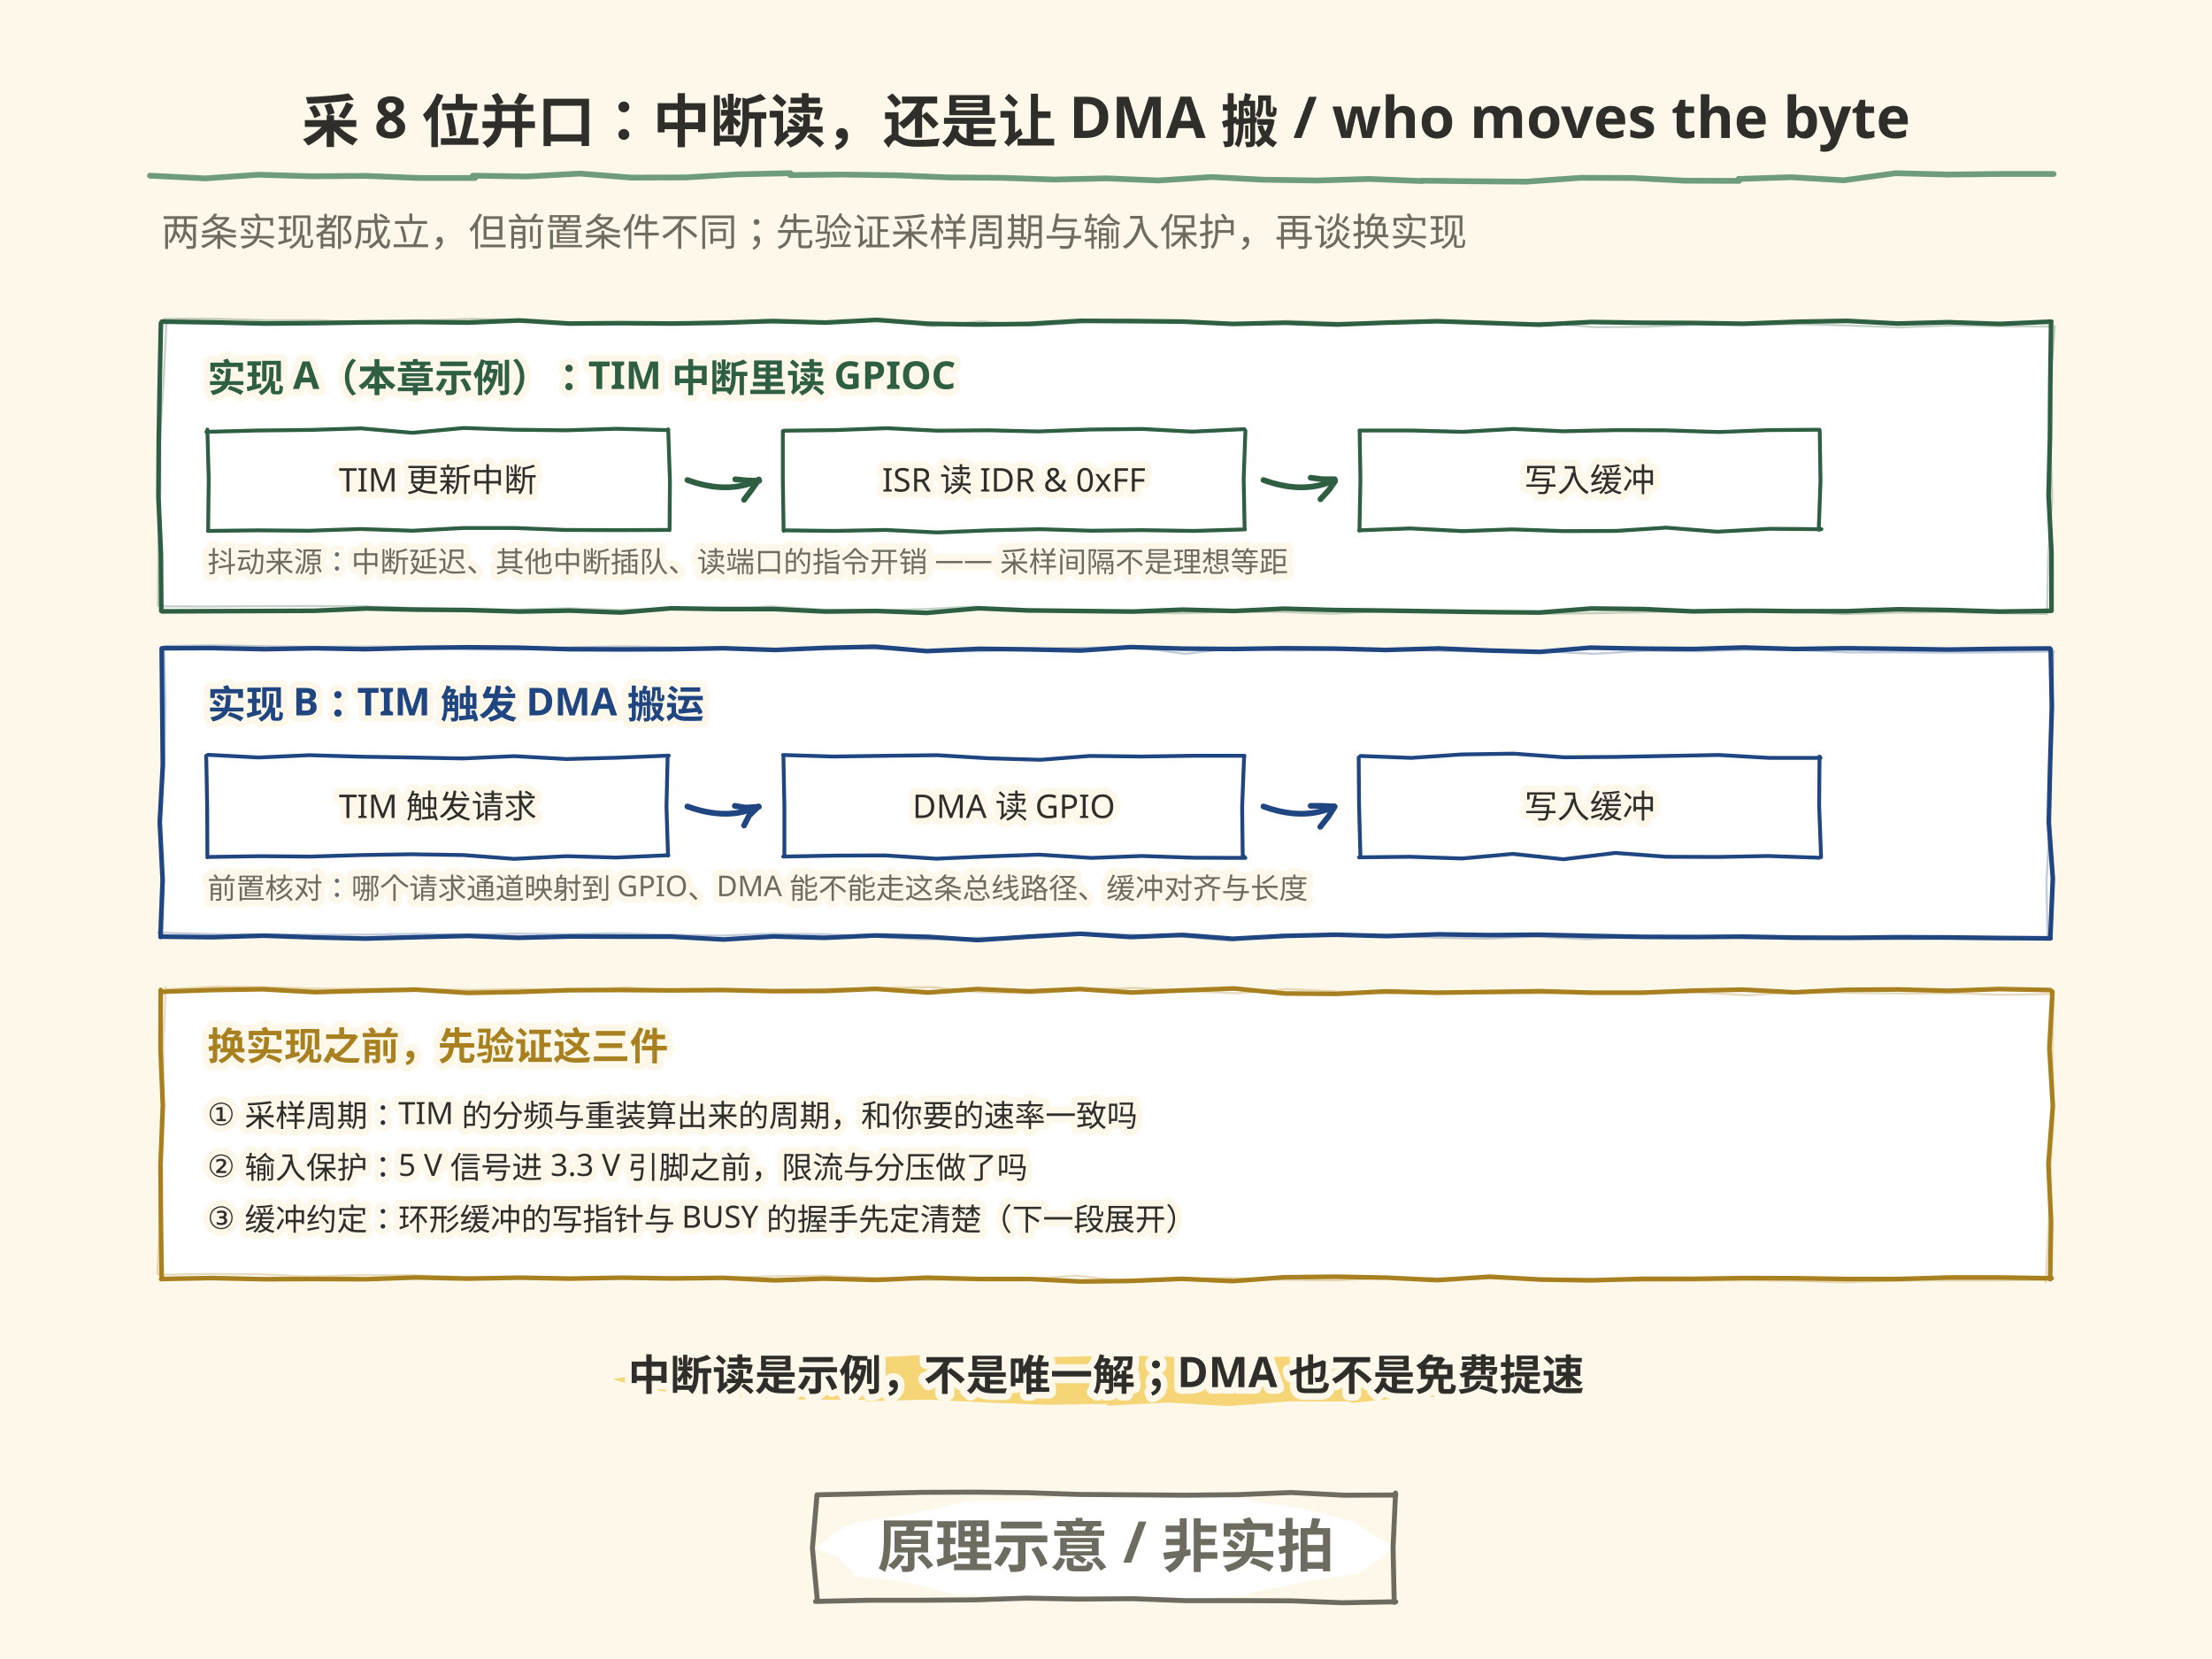
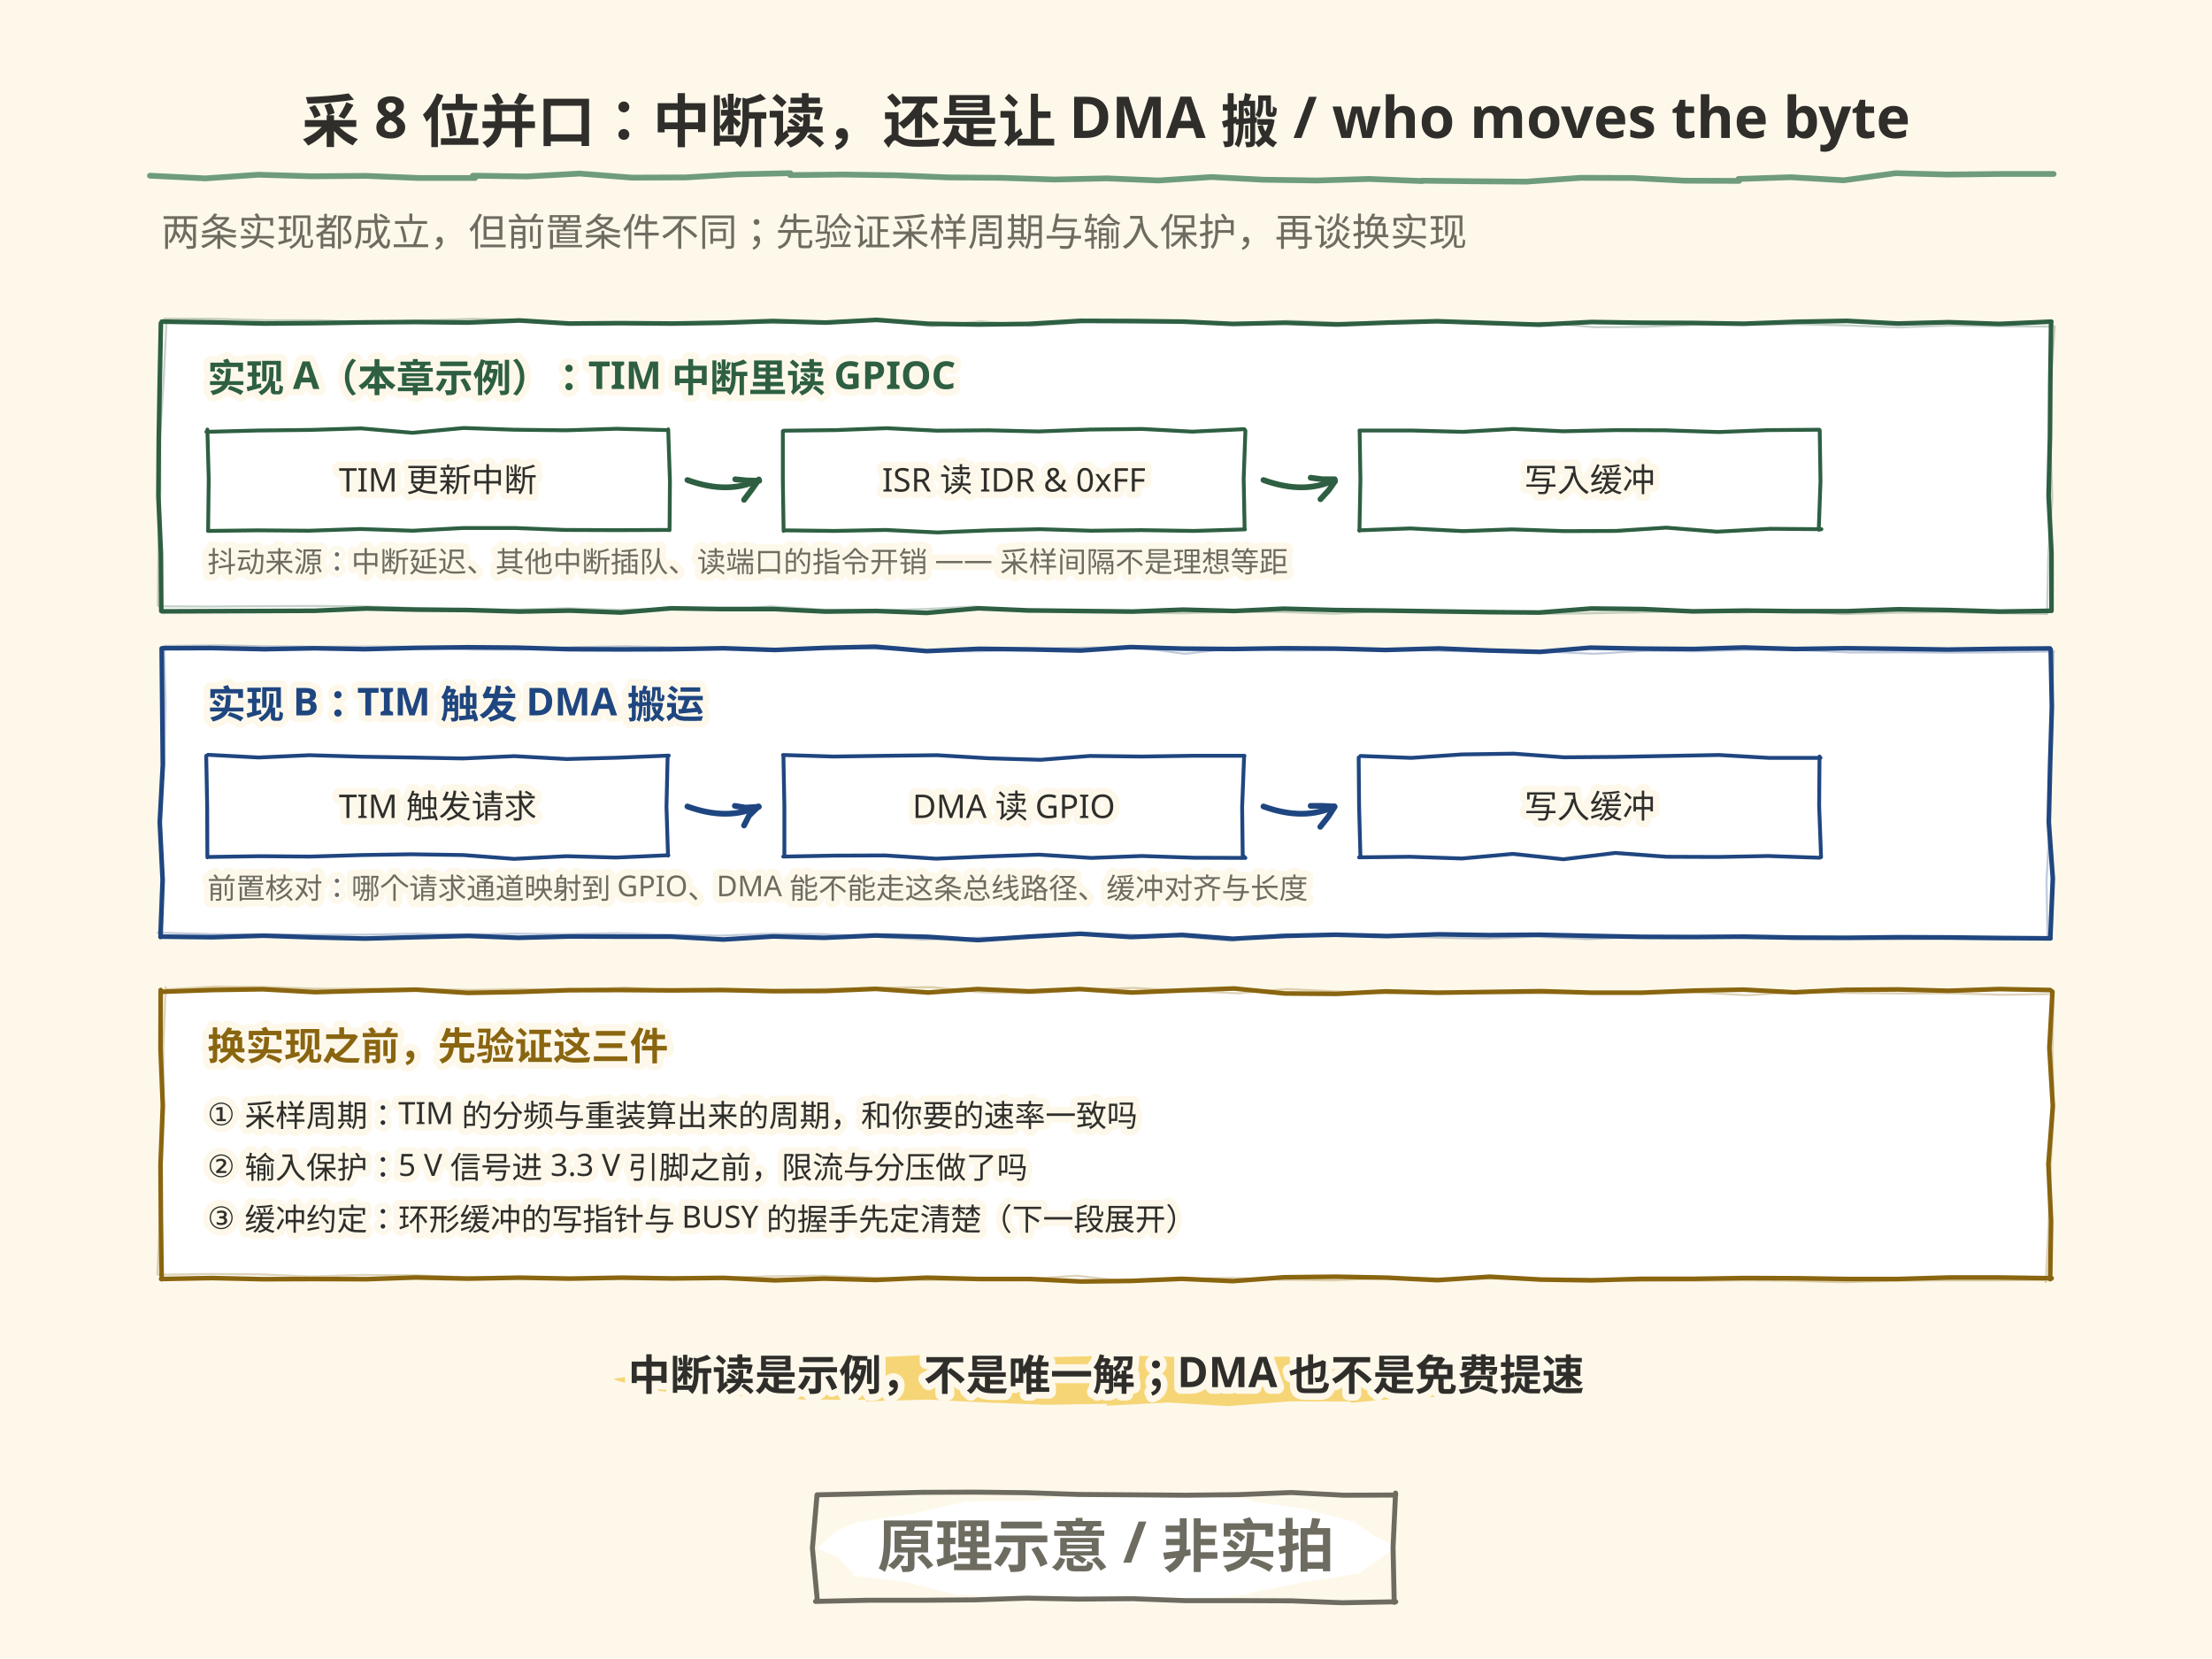
<svg xmlns="http://www.w3.org/2000/svg" width="1152" height="864" viewBox="0 0 1152 864">
  <style>text{dominant-baseline:alphabetic} .t-halo{paint-order:stroke;stroke:#FDF8EA;stroke-width:7px; stroke-linejoin:round}</style>
  <rect width="1152" height="864" fill="#FDF8EA" />
-   <text x="84" y="128" font-family="'Segoe Print','Comic Sans MS','Microsoft YaHei','PingFang SC',sans-serif" font-size="20" fill="#6E6B60" class="t-halo">两条实现都成立，但前置条件不同；先验证采样周期与输入保护，再谈换实现</text>
-   <rect x="84" y="168" width="984" height="150" rx="6" fill="#FFFFFF" />
-   <path d="M84.3 167.5 L111.1 167.9 L137.7 168.5 L164.1 168.3 L190.3 167.9 L216.7 167.7 L243.6 168.0 L270.5 166.9 L296.5 168.5 L322.9 168.3 L350.4 168.5 L376.2 168.1 L402.5 167.2 L430.0 168.0 L456.5 166.6 L483.4 168.6 L509.7 169.0 L535.5 168.7 L562.7 167.1 L589.6 167.2 L616.4 167.5 L642.0 168.7 L669.2 168.1 L696.3 169.0 L722.8 168.0 L748.4 167.3 L775.5 168.2 L801.5 169.1 L828.9 167.7 L855.5 168.1 L882.0 168.2 L908.0 168.6 L934.9 167.6 L961.8 167.1 L988.4 168.5 L1014.8 167.8 L1041.3 168.7 L1068.3 167.5 L1068.2 168.1 L1067.8 198.6 L1067.6 227.5 L1066.9 258.1 L1068.4 287.8 L1068.4 318.1 L1068.3 318.1 L1041.6 318.5 L1014.9 317.7 L988.6 317.3 L961.8 318.3 L935.4 318.3 L909.0 318.0 L881.7 318.4 L855.7 317.2 L828.7 316.9 L801.7 319.0 L775.4 318.8 L749.1 318.4 L722.2 318.0 L695.1 317.7 L668.6 317.0 L642.7 318.2 L616.1 317.5 L589.9 318.5 L562.3 318.2 L535.6 317.9 L509.6 316.8 L482.6 319.2 L456.4 318.2 L430.0 318.5 L403.2 317.2 L376.1 317.2 L349.4 316.8 L323.3 319.0 L296.8 318.0 L270.6 318.5 L243.4 317.7 L217.1 317.5 L190.9 316.9 L163.7 318.1 L137.0 318.2 L110.6 318.3 L84.5 318.4 L84.0 318.2 L83.8 288.4 L82.5 258.4 L82.7 228.6 L83.2 198.5 L83.8 168.3" fill="none" stroke="#2E5F42" stroke-width="2.4" stroke-linecap="round" stroke-linejoin="round" opacity="1.0" />
+   <text x="84" y="128" font-family="'Segoe Print','STKaiti','KaiTi','Microsoft YaHei','PingFang SC',sans-serif" font-size="20" fill="#6E6B60" class="t-halo">两条实现都成立，但前置条件不同；先验证采样周期与输入保护，再谈换实现</text>
+   <path d="M84.3 167.5 L111.1 167.9 L137.7 168.5 L164.1 168.3 L190.3 167.9 L216.7 167.7 L243.6 168.0 L270.5 166.9 L296.5 168.5 L322.9 168.3 L350.4 168.5 L376.2 168.1 L402.5 167.2 L430.0 168.0 L456.5 166.6 L483.4 168.6 L509.7 169.0 L535.5 168.7 L562.7 167.1 L589.6 167.2 L616.4 167.5 L642.0 168.7 L669.2 168.1 L696.3 169.0 L722.8 168.0 L748.4 167.3 L775.5 168.2 L801.5 169.1 L828.9 167.7 L855.5 168.1 L882.0 168.2 L908.0 168.6 L934.9 167.6 L961.8 167.1 L988.4 168.5 L1014.8 167.8 L1041.3 168.7 L1068.3 167.5 L1068.2 168.1 L1067.8 198.6 L1067.6 227.5 L1066.9 258.1 L1068.4 287.8 L1068.4 318.1 L1068.3 318.1 L1041.6 318.5 L1014.9 317.7 L988.6 317.3 L961.8 318.3 L935.4 318.3 L909.0 318.0 L881.7 318.4 L855.7 317.2 L828.7 316.9 L801.7 319.0 L775.4 318.8 L749.1 318.4 L722.2 318.0 L695.1 317.7 L668.6 317.0 L642.7 318.2 L616.1 317.5 L589.9 318.5 L562.3 318.2 L535.6 317.9 L509.6 316.8 L482.6 319.2 L456.4 318.2 L430.0 318.5 L403.2 317.2 L376.1 317.2 L349.4 316.8 L323.3 319.0 L296.8 318.0 L270.6 318.5 L243.4 317.7 L217.1 317.5 L190.9 316.9 L163.7 318.1 L137.0 318.2 L110.6 318.3 L84.5 318.4 L84.0 318.2 L83.8 288.4 L82.5 258.4 L82.7 228.6 L83.2 198.5 L83.8 168.3" fill="#FFFFFF" stroke="#2E5F42" stroke-width="2.4" stroke-linecap="round" stroke-linejoin="round" opacity="1.0" />
  <path d="M85.6 166.0 L112.9 166.1 L139.0 166.8 L165.7 166.8 L192.2 167.9 L218.5 167.0 L245.9 166.1 L272.3 166.6 L299.2 168.4 L325.5 168.2 L351.4 168.1 L378.6 167.3 L404.7 168.3 L431.5 167.7 L458.6 166.8 L485.3 169.9 L510.9 167.4 L537.5 169.7 L565.0 167.7 L591.3 167.9 L617.5 167.6 L644.2 168.6 L670.5 167.1 L697.6 168.1 L724.0 168.0 L750.5 167.8 L777.3 168.9 L804.2 168.1 L830.5 170.4 L857.1 170.2 L883.7 169.1 L910.5 169.1 L936.6 168.8 L962.7 169.5 L989.2 170.5 L1015.9 169.5 L1042.3 169.9 L1068.9 170.1 L1070.1 170.0 L1067.8 200.5 L1067.8 230.1 L1068.8 259.2 L1066.7 289.4 L1066.1 319.8 L1065.5 319.7 L1039.3 319.3 L1013.0 318.8 L986.4 319.1 L959.5 319.8 L933.2 318.1 L906.4 319.0 L880.1 318.2 L853.4 318.9 L827.1 319.4 L800.1 319.7 L773.4 318.0 L747.2 318.3 L720.6 318.2 L694.5 319.6 L667.1 318.7 L641.2 318.6 L614.6 319.4 L587.7 318.9 L560.5 317.8 L534.2 318.6 L507.6 315.9 L481.8 317.2 L454.2 317.9 L428.7 317.5 L401.4 315.8 L375.0 317.8 L348.3 317.0 L322.1 317.6 L295.3 316.8 L268.4 317.5 L241.8 317.3 L215.2 316.6 L189.1 315.8 L162.0 315.6 L136.1 315.7 L109.0 315.9 L82.9 315.8 L82.3 315.4 L82.5 285.7 L83.5 255.7 L83.4 226.7 L85.3 196.8 L86.7 167.2" fill="none" stroke="#2E5F42" stroke-width="1.1" stroke-linecap="round" stroke-linejoin="round" opacity="0.28" />
-   <text x="108" y="204" font-family="'Segoe Print','Comic Sans MS','Microsoft YaHei','PingFang SC',sans-serif" font-size="20" font-weight="bold" fill="#2E5F42" class="t-halo">实现 A（本章示例）：TIM 中断里读 GPIOC</text>
-   <rect x="108" y="224" width="240" height="52" rx="6" fill="#FFFFFF" />
-   <path d="M107.5 224.9 L134.3 224.2 L161.7 223.9 L188.0 223.1 L214.9 225.4 L241.5 222.9 L267.7 223.8 L294.7 224.1 L321.3 223.3 L347.8 224.0 L348.0 223.6 L348.9 250.6 L348.7 276.1 L348.2 276.0 L321.3 276.1 L294.3 276.0 L268.5 275.0 L241.0 275.0 L215.0 276.4 L187.7 275.5 L160.9 276.4 L134.2 276.2 L108.3 276.5 L108.4 275.8 L108.7 249.4 L108.0 223.7" fill="none" stroke="#2E5F42" stroke-width="2.0" stroke-linecap="round" stroke-linejoin="round" opacity="1.0" />
-   <text x="228" y="256" font-family="'Segoe Print','Comic Sans MS','Microsoft YaHei','PingFang SC',sans-serif" font-size="17" text-anchor="middle" fill="#2F2E2B" class="t-halo">TIM 更新中断</text>
-   <rect x="408" y="224" width="240" height="52" rx="6" fill="#FFFFFF" />
-   <path d="M408.2 224.3 L435.2 224.0 L461.8 223.0 L488.0 224.3 L514.8 224.1 L540.8 224.7 L567.7 223.7 L594.9 223.4 L620.9 224.8 L648.0 223.5 L648.6 224.3 L647.7 249.4 L648.2 275.5 L648.4 275.7 L621.8 276.5 L594.5 276.1 L568.4 276.4 L541.7 275.6 L515.2 276.2 L488.2 277.3 L461.3 276.0 L434.4 276.5 L408.5 276.2 L408.1 276.5 L407.7 249.6 L407.7 224.5" fill="none" stroke="#2E5F42" stroke-width="2.0" stroke-linecap="round" stroke-linejoin="round" opacity="1.0" />
-   <text x="528" y="256" font-family="'Segoe Print','Comic Sans MS','Microsoft YaHei','PingFang SC',sans-serif" font-size="17" text-anchor="middle" fill="#2F2E2B" class="t-halo">ISR 读 IDR &amp; 0xFF</text>
+   <text x="108" y="204" font-family="'Segoe Print','STKaiti','KaiTi','Microsoft YaHei','PingFang SC',sans-serif" font-size="20" font-weight="bold" fill="#2E5F42" class="t-halo">实现 A（本章示例）：TIM 中断里读 GPIOC</text>
+   <path d="M107.5 224.9 L134.3 224.2 L161.7 223.9 L188.0 223.1 L214.9 225.4 L241.5 222.9 L267.7 223.8 L294.7 224.1 L321.3 223.3 L347.8 224.0 L348.0 223.6 L348.9 250.6 L348.7 276.1 L348.2 276.0 L321.3 276.1 L294.3 276.0 L268.5 275.0 L241.0 275.0 L215.0 276.4 L187.7 275.5 L160.9 276.4 L134.2 276.2 L108.3 276.5 L108.4 275.8 L108.7 249.4 L108.0 223.7" fill="#FFFFFF" stroke="#2E5F42" stroke-width="2.0" stroke-linecap="round" stroke-linejoin="round" opacity="1.0" />
+   <text x="228" y="256" font-family="'Segoe Print','STKaiti','KaiTi','Microsoft YaHei','PingFang SC',sans-serif" font-size="17" text-anchor="middle" fill="#2F2E2B" class="t-halo">TIM 更新中断</text>
+   <path d="M408.2 224.3 L435.2 224.0 L461.8 223.0 L488.0 224.3 L514.8 224.1 L540.8 224.7 L567.7 223.7 L594.9 223.4 L620.9 224.8 L648.0 223.5 L648.6 224.3 L647.7 249.4 L648.2 275.5 L648.4 275.7 L621.8 276.5 L594.5 276.1 L568.4 276.4 L541.7 275.6 L515.2 276.2 L488.2 277.3 L461.3 276.0 L434.4 276.5 L408.5 276.2 L408.1 276.5 L407.7 249.6 L407.7 224.5" fill="#FFFFFF" stroke="#2E5F42" stroke-width="2.0" stroke-linecap="round" stroke-linejoin="round" opacity="1.0" />
+   <text x="528" y="256" font-family="'Segoe Print','STKaiti','KaiTi','Microsoft YaHei','PingFang SC',sans-serif" font-size="17" text-anchor="middle" fill="#2F2E2B" class="t-halo">ISR 读 IDR &amp; 0xFF</text>
  <path d="M358.0 250.0 Q379.0 257.6 395.0 250.0" fill="none" stroke="#2E5F42" stroke-width="3.0" stroke-linecap="round" />
  <path d="M387.5 260.3 L391.5 255.0 L395.2 249.7 L395.4 250.4 L388.6 250.2 L382.9 249.6" fill="none" stroke="#2E5F42" stroke-width="3.0" stroke-linecap="round" stroke-linejoin="round" opacity="1.0" />
-   <rect x="708" y="224" width="240" height="52" rx="6" fill="#FFFFFF" />
-   <path d="M708.0 224.2 L735.2 224.2 L761.8 224.9 L788.2 223.4 L814.1 224.6 L841.6 224.0 L867.4 224.1 L895.2 225.0 L921.0 224.0 L947.5 223.8 L947.7 224.1 L948.1 250.6 L947.2 275.9 L948.6 275.6 L921.9 275.4 L894.3 276.9 L867.8 274.8 L841.6 276.5 L814.9 276.6 L787.4 275.7 L761.9 276.6 L734.5 275.2 L707.8 276.2 L708.0 276.4 L708.5 249.7 L708.1 224.4" fill="none" stroke="#2E5F42" stroke-width="2.0" stroke-linecap="round" stroke-linejoin="round" opacity="1.0" />
-   <text x="828" y="256" font-family="'Segoe Print','Comic Sans MS','Microsoft YaHei','PingFang SC',sans-serif" font-size="17" text-anchor="middle" fill="#2F2E2B" class="t-halo">写入缓冲</text>
+   <path d="M708.0 224.2 L735.2 224.2 L761.8 224.9 L788.2 223.4 L814.1 224.6 L841.6 224.0 L867.4 224.1 L895.2 225.0 L921.0 224.0 L947.5 223.8 L947.7 224.1 L948.1 250.6 L947.2 275.9 L948.6 275.6 L921.9 275.4 L894.3 276.9 L867.8 274.8 L841.6 276.5 L814.9 276.6 L787.4 275.7 L761.9 276.6 L734.5 275.2 L707.8 276.2 L708.0 276.4 L708.5 249.7 L708.1 224.4" fill="#FFFFFF" stroke="#2E5F42" stroke-width="2.0" stroke-linecap="round" stroke-linejoin="round" opacity="1.0" />
+   <text x="828" y="256" font-family="'Segoe Print','STKaiti','KaiTi','Microsoft YaHei','PingFang SC',sans-serif" font-size="17" text-anchor="middle" fill="#2F2E2B" class="t-halo">写入缓冲</text>
  <path d="M658.0 250.0 Q679.0 257.6 695.0 250.0" fill="none" stroke="#2E5F42" stroke-width="3.0" stroke-linecap="round" />
  <path d="M687.7 260.0 L692.0 255.3 L695.3 250.6 L695.1 249.6 L688.7 249.6 L682.6 248.8" fill="none" stroke="#2E5F42" stroke-width="3.0" stroke-linecap="round" stroke-linejoin="round" opacity="1.0" />
-   <text x="108" y="298" font-family="'Segoe Print','Comic Sans MS','Microsoft YaHei','PingFang SC',sans-serif" font-size="15" fill="#6E6B60" class="t-halo">抖动来源：中断延迟、其他中断插队、读端口的指令开销 —— 采样间隔不是理想等距</text>
-   <rect x="84" y="338" width="984" height="150" rx="6" fill="#FFFFFF" />
-   <path d="M84.5 337.6 L110.1 337.5 L137.7 338.1 L163.9 337.6 L190.0 338.1 L216.7 337.4 L244.1 337.1 L269.6 337.3 L296.5 338.1 L323.9 338.2 L349.5 338.1 L376.7 337.6 L403.7 338.5 L429.8 337.4 L455.8 336.8 L482.6 339.1 L510.0 337.9 L536.1 338.2 L562.8 338.8 L588.8 337.0 L616.0 337.8 L642.2 338.0 L669.1 337.6 L695.3 337.8 L721.7 338.5 L749.4 337.7 L775.8 338.8 L802.0 339.5 L828.2 337.3 L855.1 337.8 L882.0 338.0 L908.1 337.2 L934.8 338.0 L961.1 337.6 L988.0 337.9 L1014.6 338.3 L1041.4 337.9 L1067.6 337.7 L1068.0 338.3 L1068.6 368.1 L1067.7 397.9 L1067.0 428.3 L1069.1 457.5 L1067.8 488.3 L1067.9 488.7 L1041.1 488.5 L1015.3 488.2 L988.1 488.1 L962.1 488.4 L935.2 488.3 L908.4 487.8 L881.4 488.0 L855.0 487.9 L828.6 487.4 L801.5 486.8 L775.3 487.0 L749.1 486.6 L722.2 487.5 L695.6 486.8 L669.6 487.4 L642.0 488.9 L615.7 486.9 L588.9 488.0 L562.7 486.3 L535.9 487.8 L509.2 489.6 L483.4 487.9 L455.8 487.2 L429.2 488.4 L402.8 487.7 L376.7 489.3 L349.7 487.8 L323.1 487.8 L297.0 487.7 L269.9 488.4 L243.8 487.4 L216.5 488.1 L190.0 488.8 L163.8 488.2 L137.2 487.3 L110.5 488.1 L84.0 487.8 L83.6 488.0 L84.7 458.3 L83.2 428.2 L84.8 398.4 L84.5 367.8 L84.2 337.7" fill="none" stroke="#1F4680" stroke-width="2.4" stroke-linecap="round" stroke-linejoin="round" opacity="1.0" />
+   <text x="108" y="298" font-family="'Segoe Print','STKaiti','KaiTi','Microsoft YaHei','PingFang SC',sans-serif" font-size="15" fill="#6E6B60" class="t-halo">抖动来源：中断延迟、其他中断插队、读端口的指令开销 —— 采样间隔不是理想等距</text>
+   <path d="M84.5 337.6 L110.1 337.5 L137.7 338.1 L163.9 337.6 L190.0 338.1 L216.7 337.4 L244.1 337.1 L269.6 337.3 L296.5 338.1 L323.9 338.2 L349.5 338.1 L376.7 337.6 L403.7 338.5 L429.8 337.4 L455.8 336.8 L482.6 339.1 L510.0 337.9 L536.1 338.2 L562.8 338.8 L588.8 337.0 L616.0 337.8 L642.2 338.0 L669.1 337.6 L695.3 337.8 L721.7 338.5 L749.4 337.7 L775.8 338.8 L802.0 339.5 L828.2 337.3 L855.1 337.8 L882.0 338.0 L908.1 337.2 L934.8 338.0 L961.1 337.6 L988.0 337.9 L1014.6 338.3 L1041.4 337.9 L1067.6 337.7 L1068.0 338.3 L1068.6 368.1 L1067.7 397.9 L1067.0 428.3 L1069.1 457.5 L1067.8 488.3 L1067.9 488.7 L1041.1 488.5 L1015.3 488.2 L988.1 488.1 L962.1 488.4 L935.2 488.3 L908.4 487.8 L881.4 488.0 L855.0 487.9 L828.6 487.4 L801.5 486.8 L775.3 487.0 L749.1 486.6 L722.2 487.5 L695.6 486.8 L669.6 487.4 L642.0 488.9 L615.7 486.9 L588.9 488.0 L562.7 486.3 L535.9 487.8 L509.2 489.6 L483.4 487.9 L455.8 487.2 L429.2 488.4 L402.8 487.7 L376.7 489.3 L349.7 487.8 L323.1 487.8 L297.0 487.7 L269.9 488.4 L243.8 487.4 L216.5 488.1 L190.0 488.8 L163.8 488.2 L137.2 487.3 L110.5 488.1 L84.0 487.8 L83.6 488.0 L84.7 458.3 L83.2 428.2 L84.8 398.4 L84.5 367.8 L84.2 337.7" fill="#FFFFFF" stroke="#1F4680" stroke-width="2.4" stroke-linecap="round" stroke-linejoin="round" opacity="1.0" />
  <path d="M85.6 336.4 L113.3 336.1 L139.8 336.6 L165.6 336.9 L192.7 336.7 L219.2 336.9 L245.9 338.3 L272.3 338.3 L299.3 337.0 L325.8 336.6 L351.7 337.1 L377.9 338.0 L404.6 338.6 L432.2 337.0 L458.5 338.0 L485.2 339.1 L510.9 339.2 L538.1 337.8 L564.9 337.3 L591.0 337.0 L617.1 340.5 L644.3 337.4 L670.4 338.9 L697.7 338.4 L723.8 337.9 L750.7 339.0 L777.5 339.4 L804.2 339.3 L830.2 340.5 L856.7 338.9 L883.9 339.2 L909.4 338.5 L936.8 338.5 L963.6 339.8 L990.0 339.7 L1015.8 339.9 L1043.3 339.7 L1069.7 339.3 L1069.4 340.4 L1068.8 369.8 L1067.6 399.9 L1067.4 429.5 L1065.8 459.1 L1066.4 489.1 L1065.9 488.7 L1039.8 489.3 L1012.3 489.0 L986.1 489.2 L960.0 488.9 L933.7 489.0 L906.5 488.5 L879.7 487.5 L853.9 487.8 L826.9 489.1 L799.9 487.8 L774.0 488.8 L747.6 488.3 L720.4 487.4 L693.4 487.5 L667.7 486.7 L641.0 489.9 L614.5 487.8 L587.5 486.7 L561.3 485.9 L534.6 487.9 L507.6 488.4 L480.8 489.3 L454.8 487.8 L428.1 486.5 L401.0 486.3 L374.8 487.3 L349.0 486.8 L321.4 486.0 L295.8 486.5 L269.0 486.3 L241.5 486.7 L215.6 486.3 L188.7 486.8 L162.4 486.8 L136.3 486.7 L109.4 486.5 L82.1 485.7 L82.8 485.9 L84.3 455.6 L83.0 426.4 L85.5 396.8 L86.2 366.5 L85.4 336.7" fill="none" stroke="#1F4680" stroke-width="1.1" stroke-linecap="round" stroke-linejoin="round" opacity="0.28" />
-   <text x="108" y="374" font-family="'Segoe Print','Comic Sans MS','Microsoft YaHei','PingFang SC',sans-serif" font-size="20" font-weight="bold" fill="#1F4680" class="t-halo">实现 B：TIM 触发 DMA 搬运</text>
-   <rect x="108" y="394" width="240" height="52" rx="6" fill="#FFFFFF" />
-   <path d="M108.3 393.1 L134.7 394.5 L161.1 393.3 L188.6 394.1 L214.2 394.5 L241.0 395.0 L267.9 393.8 L295.1 395.3 L321.8 394.6 L348.3 393.5 L347.7 394.0 L347.1 420.2 L347.9 445.6 L348.1 445.4 L320.9 446.6 L295.0 445.9 L267.7 447.3 L241.2 445.3 L214.1 444.9 L188.5 445.3 L161.5 446.1 L135.2 445.9 L108.4 446.3 L108.0 446.5 L107.9 420.1 L107.4 393.6" fill="none" stroke="#1F4680" stroke-width="2.0" stroke-linecap="round" stroke-linejoin="round" opacity="1.0" />
-   <text x="228" y="426" font-family="'Segoe Print','Comic Sans MS','Microsoft YaHei','PingFang SC',sans-serif" font-size="17" text-anchor="middle" fill="#2F2E2B" class="t-halo">TIM 触发请求</text>
-   <rect x="408" y="394" width="240" height="52" rx="6" fill="#FFFFFF" />
-   <path d="M407.8 393.2 L434.1 394.0 L461.9 393.6 L488.0 393.3 L514.6 394.9 L541.9 395.7 L567.6 393.7 L594.4 394.0 L621.4 393.6 L648.1 393.6 L647.9 394.6 L646.9 420.4 L647.2 445.5 L648.6 446.8 L621.7 446.7 L594.5 445.8 L568.3 446.8 L541.1 445.1 L514.9 446.0 L487.5 447.2 L460.9 445.5 L434.5 445.6 L407.9 446.1 L408.5 446.0 L408.5 419.7 L408.0 393.5" fill="none" stroke="#1F4680" stroke-width="2.0" stroke-linecap="round" stroke-linejoin="round" opacity="1.0" />
-   <text x="528" y="426" font-family="'Segoe Print','Comic Sans MS','Microsoft YaHei','PingFang SC',sans-serif" font-size="17" text-anchor="middle" fill="#2F2E2B" class="t-halo">DMA 读 GPIO</text>
+   <text x="108" y="374" font-family="'Segoe Print','STKaiti','KaiTi','Microsoft YaHei','PingFang SC',sans-serif" font-size="20" font-weight="bold" fill="#1F4680" class="t-halo">实现 B：TIM 触发 DMA 搬运</text>
+   <path d="M108.3 393.1 L134.7 394.5 L161.1 393.3 L188.6 394.1 L214.2 394.5 L241.0 395.0 L267.9 393.8 L295.1 395.3 L321.8 394.6 L348.3 393.5 L347.7 394.0 L347.1 420.2 L347.9 445.6 L348.1 445.4 L320.9 446.6 L295.0 445.9 L267.7 447.3 L241.2 445.3 L214.1 444.9 L188.5 445.3 L161.5 446.1 L135.2 445.9 L108.4 446.3 L108.0 446.5 L107.9 420.1 L107.4 393.6" fill="#FFFFFF" stroke="#1F4680" stroke-width="2.0" stroke-linecap="round" stroke-linejoin="round" opacity="1.0" />
+   <text x="228" y="426" font-family="'Segoe Print','STKaiti','KaiTi','Microsoft YaHei','PingFang SC',sans-serif" font-size="17" text-anchor="middle" fill="#2F2E2B" class="t-halo">TIM 触发请求</text>
+   <path d="M407.8 393.2 L434.1 394.0 L461.9 393.6 L488.0 393.3 L514.6 394.9 L541.9 395.7 L567.6 393.7 L594.4 394.0 L621.4 393.6 L648.1 393.6 L647.9 394.6 L646.9 420.4 L647.2 445.5 L648.6 446.8 L621.7 446.7 L594.5 445.8 L568.3 446.8 L541.1 445.1 L514.9 446.0 L487.5 447.2 L460.9 445.5 L434.5 445.6 L407.9 446.1 L408.5 446.0 L408.5 419.7 L408.0 393.5" fill="#FFFFFF" stroke="#1F4680" stroke-width="2.0" stroke-linecap="round" stroke-linejoin="round" opacity="1.0" />
+   <text x="528" y="426" font-family="'Segoe Print','STKaiti','KaiTi','Microsoft YaHei','PingFang SC',sans-serif" font-size="17" text-anchor="middle" fill="#2F2E2B" class="t-halo">DMA 读 GPIO</text>
  <path d="M358.0 420.0 Q379.0 427.6 395.0 420.0" fill="none" stroke="#1F4680" stroke-width="3.0" stroke-linecap="round" />
  <path d="M387.5 429.9 L390.1 424.8 L394.6 420.4 L395.2 420.2 L388.2 420.6 L382.7 419.7" fill="none" stroke="#1F4680" stroke-width="3.0" stroke-linecap="round" stroke-linejoin="round" opacity="1.0" />
-   <rect x="708" y="394" width="240" height="52" rx="6" fill="#FFFFFF" />
-   <path d="M708.5 393.7 L735.0 394.7 L761.3 392.9 L788.4 392.5 L814.5 394.4 L841.2 394.2 L868.0 393.7 L895.2 393.2 L921.2 394.7 L948.1 394.7 L947.6 394.0 L947.4 419.6 L948.4 446.4 L947.5 446.7 L920.8 445.8 L894.9 446.3 L867.9 446.2 L841.3 444.2 L814.2 447.5 L787.8 444.7 L761.4 447.1 L734.3 446.2 L707.8 446.5 L708.5 445.9 L707.8 419.5 L707.6 394.5" fill="none" stroke="#1F4680" stroke-width="2.0" stroke-linecap="round" stroke-linejoin="round" opacity="1.0" />
-   <text x="828" y="426" font-family="'Segoe Print','Comic Sans MS','Microsoft YaHei','PingFang SC',sans-serif" font-size="17" text-anchor="middle" fill="#2F2E2B" class="t-halo">写入缓冲</text>
+   <path d="M708.5 393.7 L735.0 394.7 L761.3 392.9 L788.4 392.5 L814.5 394.4 L841.2 394.2 L868.0 393.7 L895.2 393.2 L921.2 394.7 L948.1 394.7 L947.6 394.0 L947.4 419.6 L948.4 446.4 L947.5 446.7 L920.8 445.8 L894.9 446.3 L867.9 446.2 L841.3 444.2 L814.2 447.5 L787.8 444.7 L761.4 447.1 L734.3 446.2 L707.8 446.5 L708.5 445.9 L707.8 419.5 L707.6 394.5" fill="#FFFFFF" stroke="#1F4680" stroke-width="2.0" stroke-linecap="round" stroke-linejoin="round" opacity="1.0" />
+   <text x="828" y="426" font-family="'Segoe Print','STKaiti','KaiTi','Microsoft YaHei','PingFang SC',sans-serif" font-size="17" text-anchor="middle" fill="#2F2E2B" class="t-halo">写入缓冲</text>
  <path d="M658.0 420.0 Q679.0 427.6 695.0 420.0" fill="none" stroke="#1F4680" stroke-width="3.0" stroke-linecap="round" />
  <path d="M687.6 430.6 L691.7 425.4 L695.0 420.3 L694.8 420.0 L688.6 419.7 L682.6 419.7" fill="none" stroke="#1F4680" stroke-width="3.0" stroke-linecap="round" stroke-linejoin="round" opacity="1.0" />
-   <text x="108" y="468" font-family="'Segoe Print','Comic Sans MS','Microsoft YaHei','PingFang SC',sans-serif" font-size="15" fill="#6E6B60" class="t-halo">前置核对：哪个请求通道映射到 GPIO、DMA 能不能走这条总线路径、缓冲对齐与长度</text>
-   <rect x="84" y="516" width="984" height="150" rx="6" fill="#FFFFFF" />
-   <path d="M84.5 516.5 L110.6 515.6 L136.7 515.2 L164.0 516.7 L189.8 516.0 L216.7 515.4 L243.7 517.1 L270.4 516.6 L296.3 515.7 L323.0 515.6 L350.0 515.8 L376.1 515.6 L402.8 516.2 L430.0 516.1 L456.0 515.0 L483.4 516.9 L509.1 515.1 L536.0 516.3 L562.2 515.1 L589.5 516.9 L616.0 515.8 L642.7 514.8 L669.1 517.4 L696.0 517.6 L721.8 516.3 L748.5 517.0 L775.4 516.6 L802.4 516.2 L829.1 517.0 L854.7 517.0 L882.1 515.9 L908.0 515.4 L934.4 516.8 L961.1 515.5 L988.7 515.3 L1014.9 516.0 L1040.9 515.1 L1067.7 515.6 L1068.9 516.5 L1067.3 545.8 L1069.1 576.0 L1066.8 606.2 L1068.2 635.9 L1067.7 666.2 L1068.5 665.7 L1040.8 665.3 L1015.4 665.3 L988.3 666.1 L962.0 666.1 L935.5 665.7 L908.6 665.6 L882.3 666.0 L855.3 666.0 L828.6 666.8 L802.5 666.4 L775.8 664.9 L748.6 666.7 L722.3 665.4 L695.8 664.9 L668.6 665.2 L642.1 667.2 L615.4 666.0 L588.9 667.1 L562.9 667.4 L536.3 666.1 L509.9 666.1 L482.8 665.4 L456.0 666.6 L429.2 665.9 L403.6 666.8 L376.7 665.5 L350.2 665.8 L323.9 665.4 L296.8 665.9 L270.7 665.4 L243.9 665.9 L216.5 665.3 L190.8 666.2 L163.3 666.1 L137.0 666.2 L110.2 665.6 L83.9 666.1 L84.2 666.2 L83.8 636.5 L83.6 606.4 L84.8 575.7 L83.6 546.4 L83.7 515.6" fill="none" stroke="#A8801F" stroke-width="2.4" stroke-linecap="round" stroke-linejoin="round" opacity="1.0" />
-   <path d="M86.6 515.3 L112.3 513.8 L139.0 514.1 L166.0 515.0 L192.9 514.9 L219.3 515.1 L246.0 515.6 L271.7 515.1 L299.0 515.7 L325.6 514.3 L352.0 516.0 L377.9 516.2 L405.2 515.7 L431.5 515.0 L458.4 514.5 L485.4 514.1 L510.9 516.8 L538.0 517.3 L564.9 515.4 L590.9 514.5 L617.2 516.1 L644.8 517.3 L670.3 515.1 L697.5 516.4 L723.5 517.4 L750.0 516.4 L777.7 517.3 L803.7 517.4 L830.1 516.9 L856.7 517.1 L883.7 516.9 L909.8 518.3 L936.7 516.6 L963.5 517.1 L990.2 517.4 L1016.7 517.3 L1042.5 518.1 L1069.1 517.7 L1069.4 518.0 L1068.9 547.9 L1069.6 578.0 L1067.9 608.0 L1066.9 637.6 L1065.4 667.7 L1065.9 666.6 L1039.1 666.8 L1012.4 666.8 L986.8 667.0 L959.9 667.8 L933.6 667.0 L906.2 666.8 L880.2 667.0 L852.8 667.2 L827.2 665.9 L800.2 665.9 L774.1 665.9 L746.7 665.7 L720.8 665.7 L693.7 666.8 L667.5 666.5 L640.9 665.5 L614.4 666.3 L587.2 667.4 L560.9 664.4 L534.8 666.1 L508.0 666.4 L480.9 666.6 L455.3 665.4 L427.9 664.4 L401.3 664.7 L375.5 665.5 L348.3 665.2 L321.7 665.1 L295.3 665.4 L268.6 665.7 L242.4 665.1 L216.1 664.2 L188.6 664.0 L161.9 664.8 L136.1 663.7 L109.1 663.5 L82.9 663.9 L82.0 663.6 L83.3 634.7 L83.7 604.6 L85.0 574.7 L85.1 544.5 L86.3 514.2" fill="none" stroke="#A8801F" stroke-width="1.1" stroke-linecap="round" stroke-linejoin="round" opacity="0.28" />
-   <text x="108" y="552" font-family="'Segoe Print','Comic Sans MS','Microsoft YaHei','PingFang SC',sans-serif" font-size="20" font-weight="bold" fill="#A8801F" class="t-halo">换实现之前，先验证这三件</text>
-   <text x="108" y="586" font-family="'Segoe Print','Comic Sans MS','Microsoft YaHei','PingFang SC',sans-serif" font-size="16" fill="#2F2E2B" class="t-halo">① 采样周期：TIM 的分频与重装算出来的周期，和你要的速率一致吗</text>
-   <text x="108" y="613" font-family="'Segoe Print','Comic Sans MS','Microsoft YaHei','PingFang SC',sans-serif" font-size="16" fill="#2F2E2B" class="t-halo">② 输入保护：5 V 信号进 3.3 V 引脚之前，限流与分压做了吗</text>
-   <text x="108" y="640" font-family="'Segoe Print','Comic Sans MS','Microsoft YaHei','PingFang SC',sans-serif" font-size="16" fill="#2F2E2B" class="t-halo">③ 缓冲约定：环形缓冲的写指针与 BUSY 的握手先定清楚（下一段展开）</text>
+   <text x="108" y="468" font-family="'Segoe Print','STKaiti','KaiTi','Microsoft YaHei','PingFang SC',sans-serif" font-size="15" fill="#6E6B60" class="t-halo">前置核对：哪个请求通道映射到 GPIO、DMA 能不能走这条总线路径、缓冲对齐与长度</text>
+   <path d="M84.5 516.5 L110.6 515.6 L136.7 515.2 L164.0 516.7 L189.8 516.0 L216.7 515.4 L243.7 517.1 L270.4 516.6 L296.3 515.7 L323.0 515.6 L350.0 515.8 L376.1 515.6 L402.8 516.2 L430.0 516.1 L456.0 515.0 L483.4 516.9 L509.1 515.1 L536.0 516.3 L562.2 515.1 L589.5 516.9 L616.0 515.8 L642.7 514.8 L669.1 517.4 L696.0 517.6 L721.8 516.3 L748.5 517.0 L775.4 516.6 L802.4 516.2 L829.1 517.0 L854.7 517.0 L882.1 515.9 L908.0 515.4 L934.4 516.8 L961.1 515.5 L988.7 515.3 L1014.9 516.0 L1040.9 515.1 L1067.7 515.6 L1068.9 516.5 L1067.3 545.8 L1069.1 576.0 L1066.8 606.2 L1068.2 635.9 L1067.7 666.2 L1068.5 665.7 L1040.8 665.3 L1015.4 665.3 L988.3 666.1 L962.0 666.1 L935.5 665.7 L908.6 665.6 L882.3 666.0 L855.3 666.0 L828.6 666.8 L802.5 666.4 L775.8 664.9 L748.6 666.7 L722.3 665.4 L695.8 664.9 L668.6 665.2 L642.1 667.2 L615.4 666.0 L588.9 667.1 L562.9 667.4 L536.3 666.1 L509.9 666.1 L482.8 665.4 L456.0 666.6 L429.2 665.9 L403.6 666.8 L376.7 665.5 L350.2 665.8 L323.9 665.4 L296.8 665.9 L270.7 665.4 L243.9 665.9 L216.5 665.3 L190.8 666.2 L163.3 666.1 L137.0 666.2 L110.2 665.6 L83.9 666.1 L84.2 666.2 L83.8 636.5 L83.6 606.4 L84.8 575.7 L83.6 546.4 L83.7 515.6" fill="#FFFFFF" stroke="#8A6510" stroke-width="2.4" stroke-linecap="round" stroke-linejoin="round" opacity="1.0" />
+   <path d="M86.6 515.3 L112.3 513.8 L139.0 514.1 L166.0 515.0 L192.9 514.9 L219.3 515.1 L246.0 515.6 L271.7 515.1 L299.0 515.7 L325.6 514.3 L352.0 516.0 L377.9 516.2 L405.2 515.7 L431.5 515.0 L458.4 514.5 L485.4 514.1 L510.9 516.8 L538.0 517.3 L564.9 515.4 L590.9 514.5 L617.2 516.1 L644.8 517.3 L670.3 515.1 L697.5 516.4 L723.5 517.4 L750.0 516.4 L777.7 517.3 L803.7 517.4 L830.1 516.9 L856.7 517.1 L883.7 516.9 L909.8 518.3 L936.7 516.6 L963.5 517.1 L990.2 517.4 L1016.7 517.3 L1042.5 518.1 L1069.1 517.7 L1069.4 518.0 L1068.9 547.9 L1069.6 578.0 L1067.9 608.0 L1066.9 637.6 L1065.4 667.7 L1065.9 666.6 L1039.1 666.8 L1012.4 666.8 L986.8 667.0 L959.9 667.8 L933.6 667.0 L906.2 666.8 L880.2 667.0 L852.8 667.2 L827.2 665.9 L800.2 665.9 L774.1 665.9 L746.7 665.7 L720.8 665.7 L693.7 666.8 L667.5 666.5 L640.9 665.5 L614.4 666.3 L587.2 667.4 L560.9 664.4 L534.8 666.1 L508.0 666.4 L480.9 666.6 L455.3 665.4 L427.9 664.4 L401.3 664.7 L375.5 665.5 L348.3 665.2 L321.7 665.1 L295.3 665.4 L268.6 665.7 L242.4 665.1 L216.1 664.2 L188.6 664.0 L161.9 664.8 L136.1 663.7 L109.1 663.5 L82.9 663.9 L82.0 663.6 L83.3 634.7 L83.7 604.6 L85.0 574.7 L85.1 544.5 L86.3 514.2" fill="none" stroke="#8A6510" stroke-width="1.1" stroke-linecap="round" stroke-linejoin="round" opacity="0.28" />
+   <text x="108" y="552" font-family="'Segoe Print','STKaiti','KaiTi','Microsoft YaHei','PingFang SC',sans-serif" font-size="20" font-weight="bold" fill="#8A6510" class="t-halo">换实现之前，先验证这三件</text>
+   <text x="108" y="586" font-family="'Segoe Print','STKaiti','KaiTi','Microsoft YaHei','PingFang SC',sans-serif" font-size="16" fill="#2F2E2B" class="t-halo">① 采样周期：TIM 的分频与重装算出来的周期，和你要的速率一致吗</text>
+   <text x="108" y="613" font-family="'Segoe Print','STKaiti','KaiTi','Microsoft YaHei','PingFang SC',sans-serif" font-size="16" fill="#2F2E2B" class="t-halo">② 输入保护：5 V 信号进 3.3 V 引脚之前，限流与分压做了吗</text>
+   <text x="108" y="640" font-family="'Segoe Print','STKaiti','KaiTi','Microsoft YaHei','PingFang SC',sans-serif" font-size="16" fill="#2F2E2B" class="t-halo">③ 缓冲约定：环形缓冲的写指针与 BUSY 的握手先定清楚（下一段展开）</text>
  <path d="M823.6 719.2 L809.3 721.9 L793.5 725.0 L794.0 724.5 L764.2 727.2 L733.8 727.7 L703.6 730.6 L703.3 729.9 L671.9 729.8 L639.6 732.3 L608.3 730.4 L576.2 732.1 L576.6 731.1 L544.8 731.6 L513.0 730.4 L482.8 728.9 L450.6 729.8 L451.6 729.0 L418.8 728.9 L387.4 727.1 L356.3 725.1 L355.3 725.5 L337.8 723.9 L320.5 718.7 L319.6 718.1 L338.1 715.1 L355.2 712.8 L355.5 712.9 L386.7 710.7 L417.5 710.2 L448.9 708.1 L448.5 707.3 L481.2 705.7 L512.8 705.8 L543.7 706.9 L576.0 706.1 L575.9 705.7 L606.8 706.5 L638.7 707.4 L669.0 706.5 L700.7 707.6 L700.6 708.5 L733.4 707.9 L766.1 709.1 L798.2 712.7 L798.9 711.9 L810.8 715.4 L824.1 719.6" fill="#F6D576" />
-   <text x="576.0" y="724" font-family="'Segoe Print','Comic Sans MS','Microsoft YaHei','PingFang SC',sans-serif" font-size="22" font-weight="bold" text-anchor="middle" fill="#2F2E2B" class="t-halo">中断读是示例，不是唯一解；DMA 也不是免费提速</text>
-   <text x="576.0" y="74" font-family="'Segoe Print','Comic Sans MS','Microsoft YaHei','PingFang SC',sans-serif" font-size="30" font-weight="bold" text-anchor="middle" fill="#2F2E2B">采 8 位并口：中断读，还是让 DMA 搬 / who moves the byte</text>
+   <text x="576.0" y="724" font-family="'Segoe Print','STKaiti','KaiTi','Microsoft YaHei','PingFang SC',sans-serif" font-size="22" font-weight="bold" text-anchor="middle" fill="#2F2E2B" class="t-halo">中断读是示例，不是唯一解；DMA 也不是免费提速</text>
+   <text x="576.0" y="74" font-family="'Segoe Print','STKaiti','KaiTi','Microsoft YaHei','PingFang SC',sans-serif" font-size="30" font-weight="bold" text-anchor="middle" fill="#2F2E2B">采 8 位并口：中断读，还是让 DMA 搬 / who moves the byte</text>
  <path d="M78.1 91.5 L106.9 92.9 L134.5 91.0 L162.5 91.8 L190.6 91.6 L218.3 92.7 L247.4 92.7 L246.3 91.5 L274.4 91.9 L301.9 90.4 L328.9 92.5 L357.1 92.4 L383.9 90.8 L411.6 90.2 L411.5 91.2 L438.7 90.9 L466.9 91.3 L494.0 92.4 L521.2 92.6 L549.1 93.5 L576.4 92.9 L576.5 92.9 L603.3 94.0 L630.9 92.2 L658.0 93.6 L685.8 94.0 L713.0 93.2 L740.8 94.3 L740.4 94.1 L767.5 94.4 L794.9 94.6 L823.3 92.6 L850.3 92.7 L877.3 94.1 L905.7 94.2 L905.4 93.2 L932.7 92.3 L960.2 93.9 L987.3 90.2 L1014.5 90.9 L1042.0 90.6 L1069.5 90.6" fill="none" stroke="#3F7D57" stroke-width="3.0" stroke-linecap="round" stroke-linejoin="round" opacity="0.75" />
  <path d="M726.5 806.0 L716.6 813.3 L706.5 820.1 L706.5 819.6 L677.6 824.2 L649.9 829.7 L650.9 830.6 L612.7 833.5 L576.3 834.7 L575.4 833.3 L537.8 832.3 L500.0 830.5 L500.0 831.0 L472.4 824.0 L443.5 820.6 L444.6 819.5 L436.4 811.1 L425.5 806.4 L425.4 806.6 L435.0 797.6 L447.4 792.2 L447.9 792.6 L474.5 788.5 L501.3 782.4 L502.0 781.9 L538.4 781.5 L575.7 777.2 L575.9 778.0 L614.0 778.4 L651.3 780.8 L652.0 782.0 L678.6 785.6 L704.3 792.4 L704.6 792.1 L715.2 799.6 L726.5 805.4" fill="#FFFFFF" />
  <path d="M425.6 778.5 L452.3 777.9 L480.1 777.2 L507.7 777.1 L534.8 777.4 L561.8 778.3 L590.0 778.5 L617.6 778.7 L644.9 778.4 L672.4 777.3 L699.9 778.7 L726.9 778.6 L726.8 777.6 L725.5 805.9 L726.1 834.5 L726.9 834.2 L699.1 834.7 L672.5 833.7 L645.1 833.6 L617.1 833.6 L590.1 832.6 L561.7 832.8 L534.7 832.3 L507.7 833.2 L479.7 833.4 L452.4 833.4 L424.7 834.0 L425.7 834.0 L423.1 806.3 L425.5 778.5" fill="none" stroke="#6E6B60" stroke-width="2.6" stroke-linecap="round" stroke-linejoin="round" opacity="1.0" />
-   <text x="576.0" y="816" font-family="'Segoe Print','Comic Sans MS','Microsoft YaHei','PingFang SC',sans-serif" font-size="30" font-weight="bold" text-anchor="middle" fill="#6E6B60">原理示意 / 非实拍</text>
+   <text x="576.0" y="816" font-family="'Segoe Print','STKaiti','KaiTi','Microsoft YaHei','PingFang SC',sans-serif" font-size="30" font-weight="bold" text-anchor="middle" fill="#6E6B60">原理示意 / 非实拍</text>
</svg>
